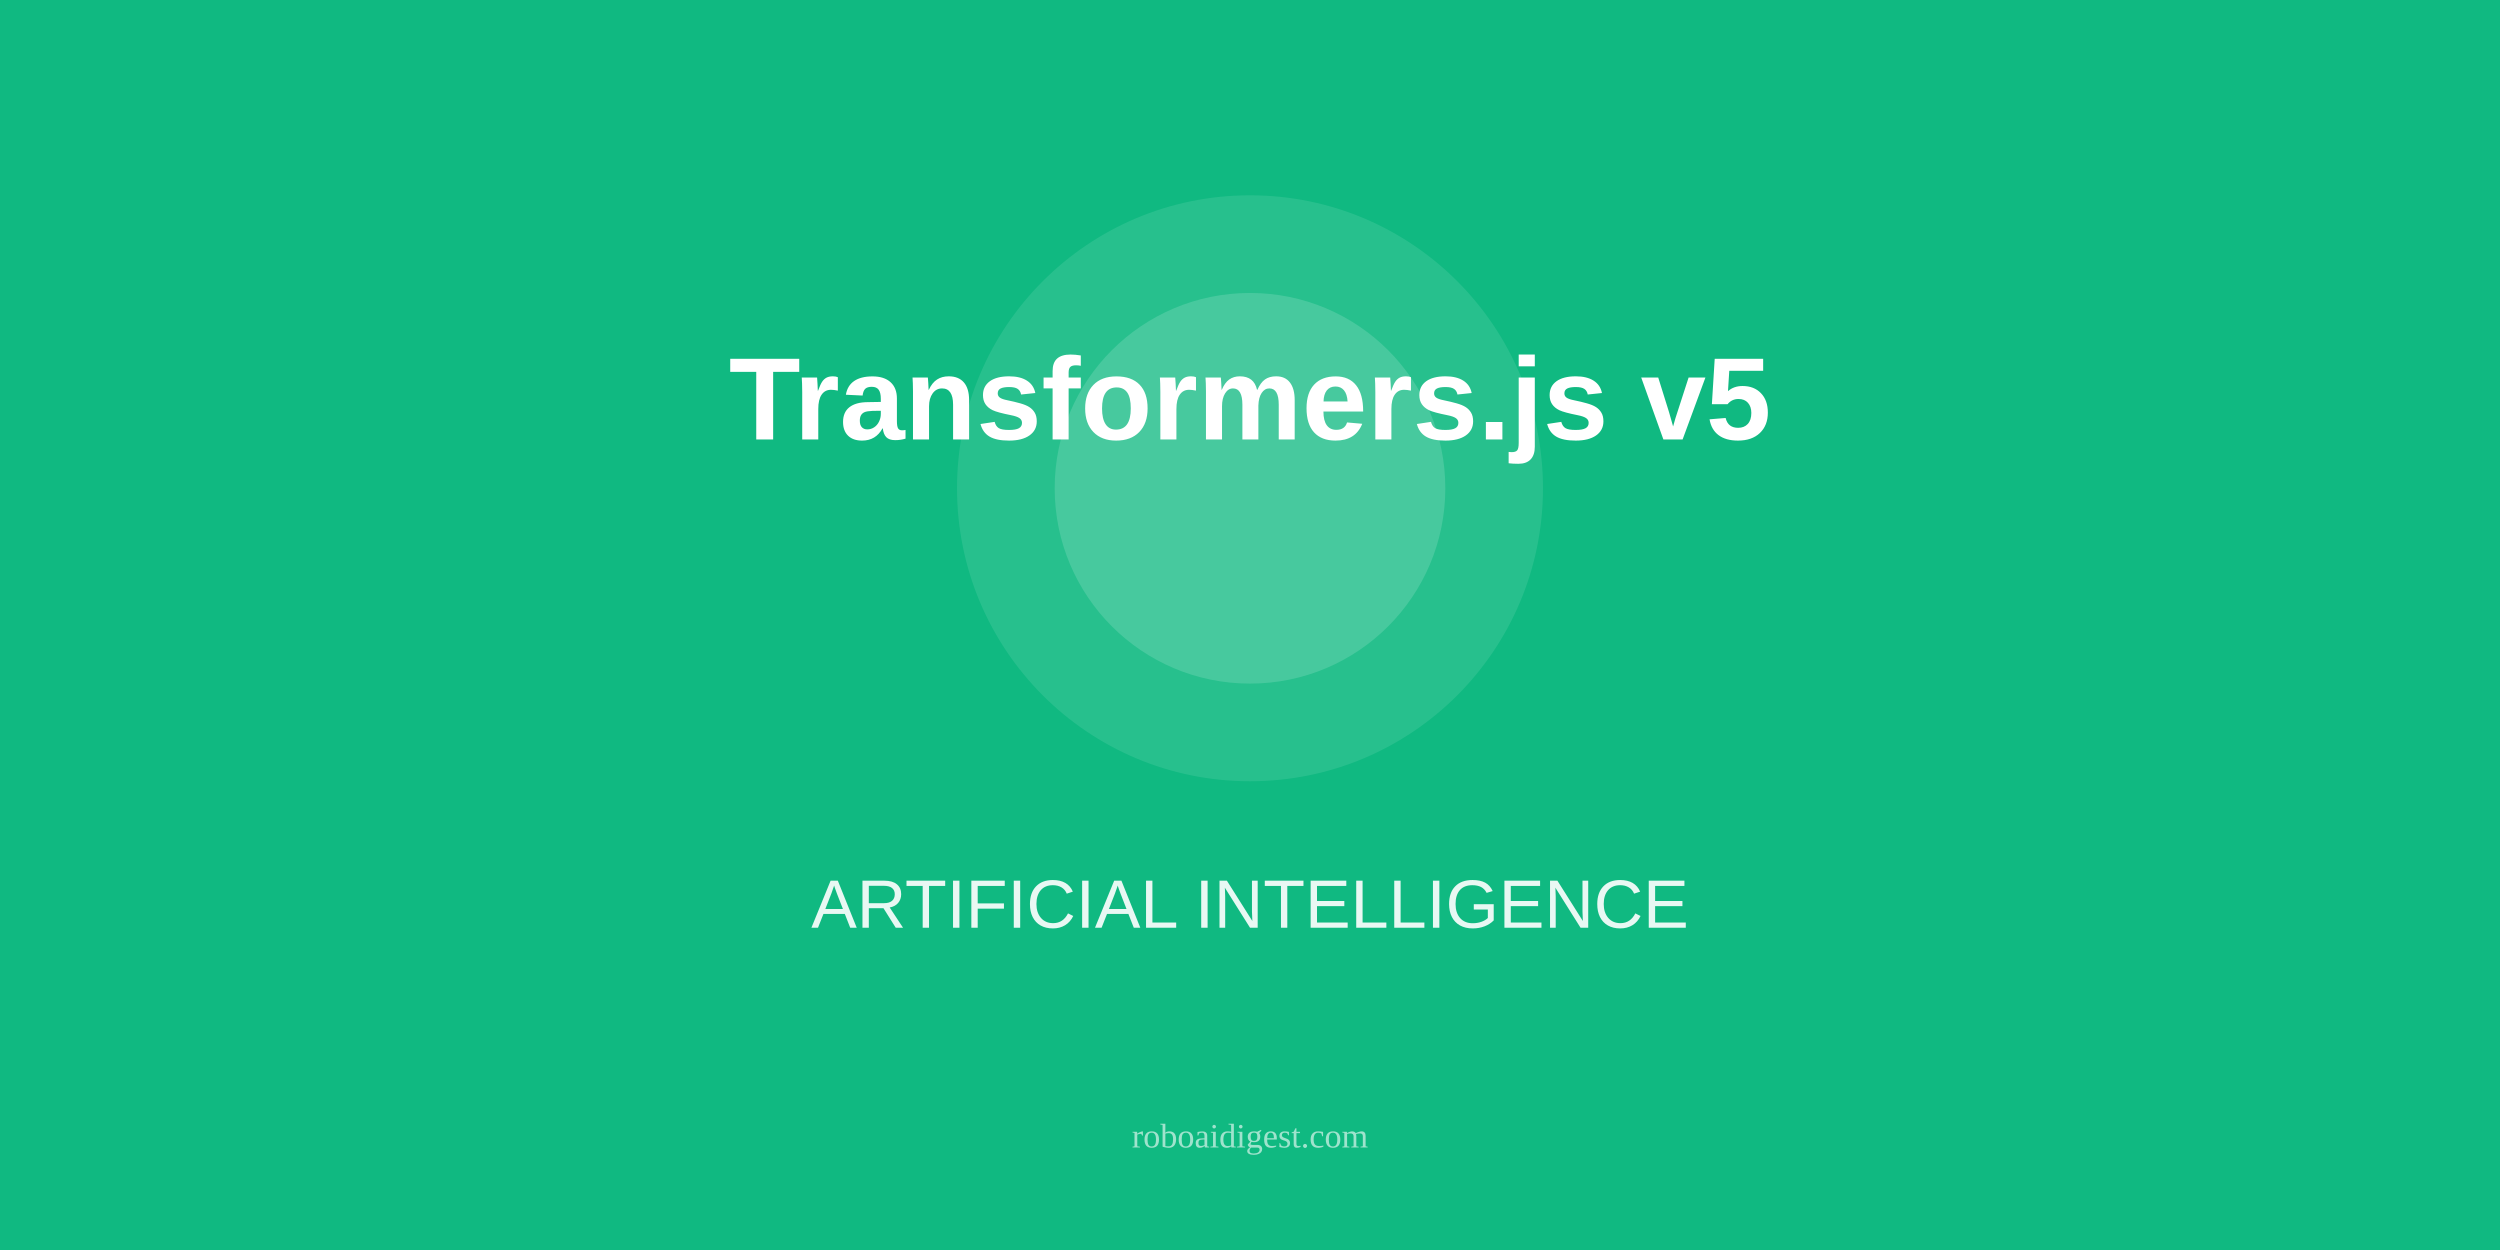
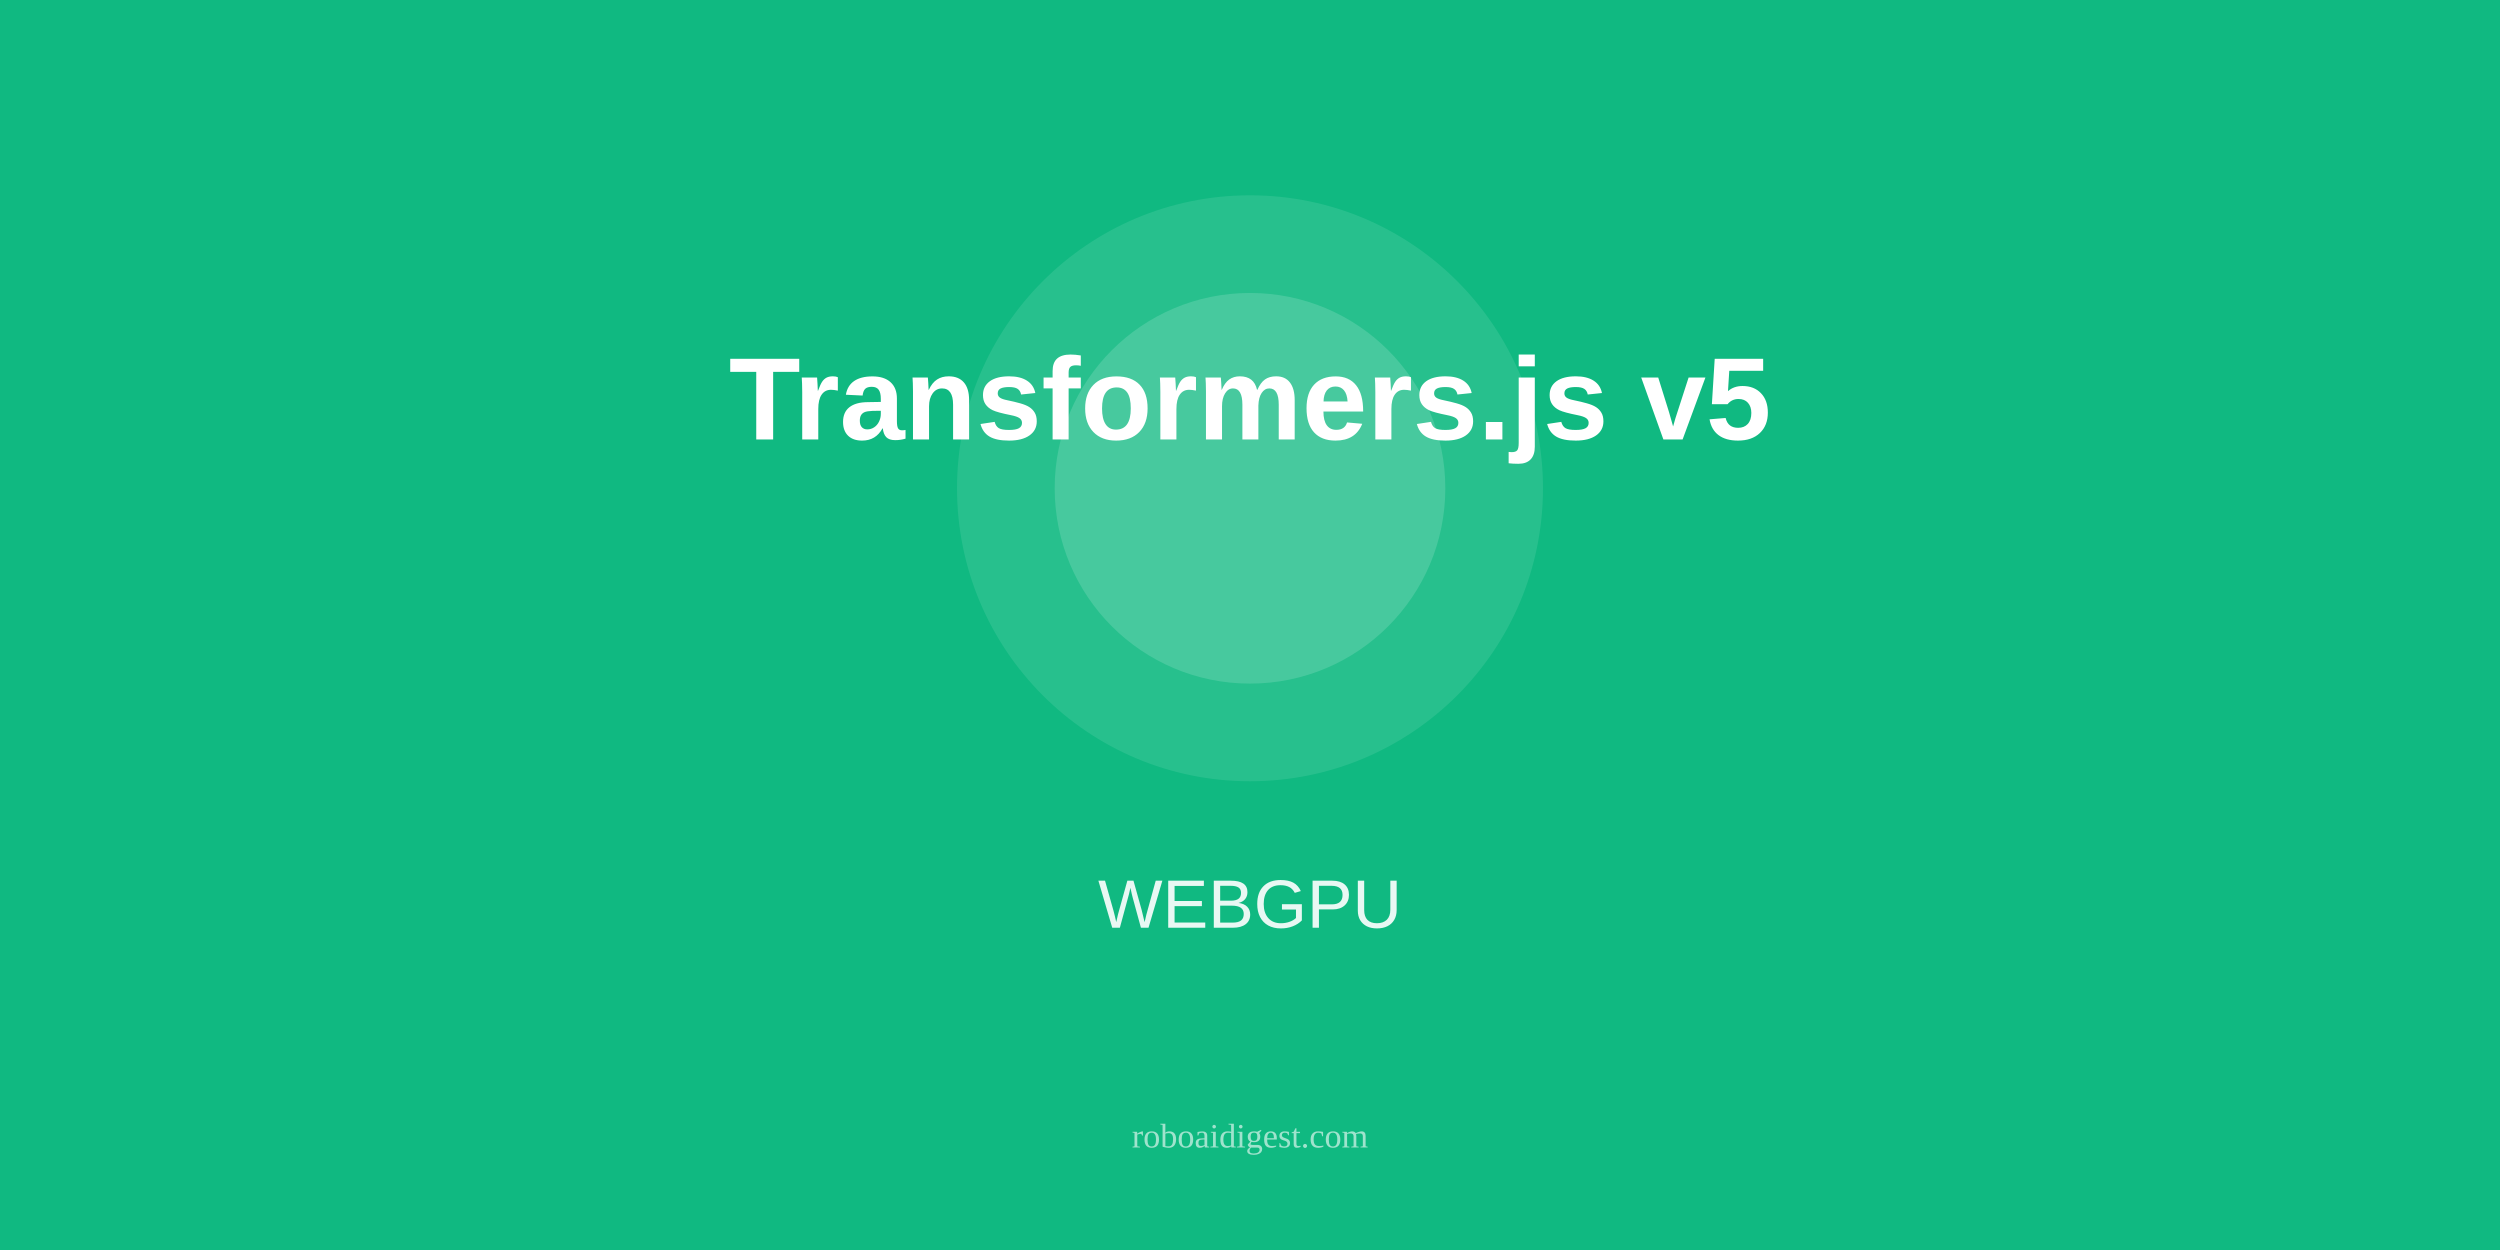
<svg xmlns="http://www.w3.org/2000/svg" width="1024" height="512">
  <rect width="1024" height="512" fill="#10b981" />
  <circle cx="512" cy="200" r="120" fill="white" opacity="0.1" />
  <circle cx="512" cy="200" r="80" fill="white" opacity="0.15" />
  <text x="512" y="180" font-size="48" font-weight="bold" fill="white" text-anchor="middle" font-family="Arial,sans-serif">
    Transformers.js v5
  </text>
  <text x="512" y="380" font-size="28" fill="white" text-anchor="middle" opacity="0.9" font-family="Arial,sans-serif">
-     ARTIFICIAL INTELLIGENCE
+     WEBGPU
  </text>
  <text x="512" y="470" font-size="14" fill="white" opacity="0.6" text-anchor="middle">roboaidigest.com</text>
</svg>
